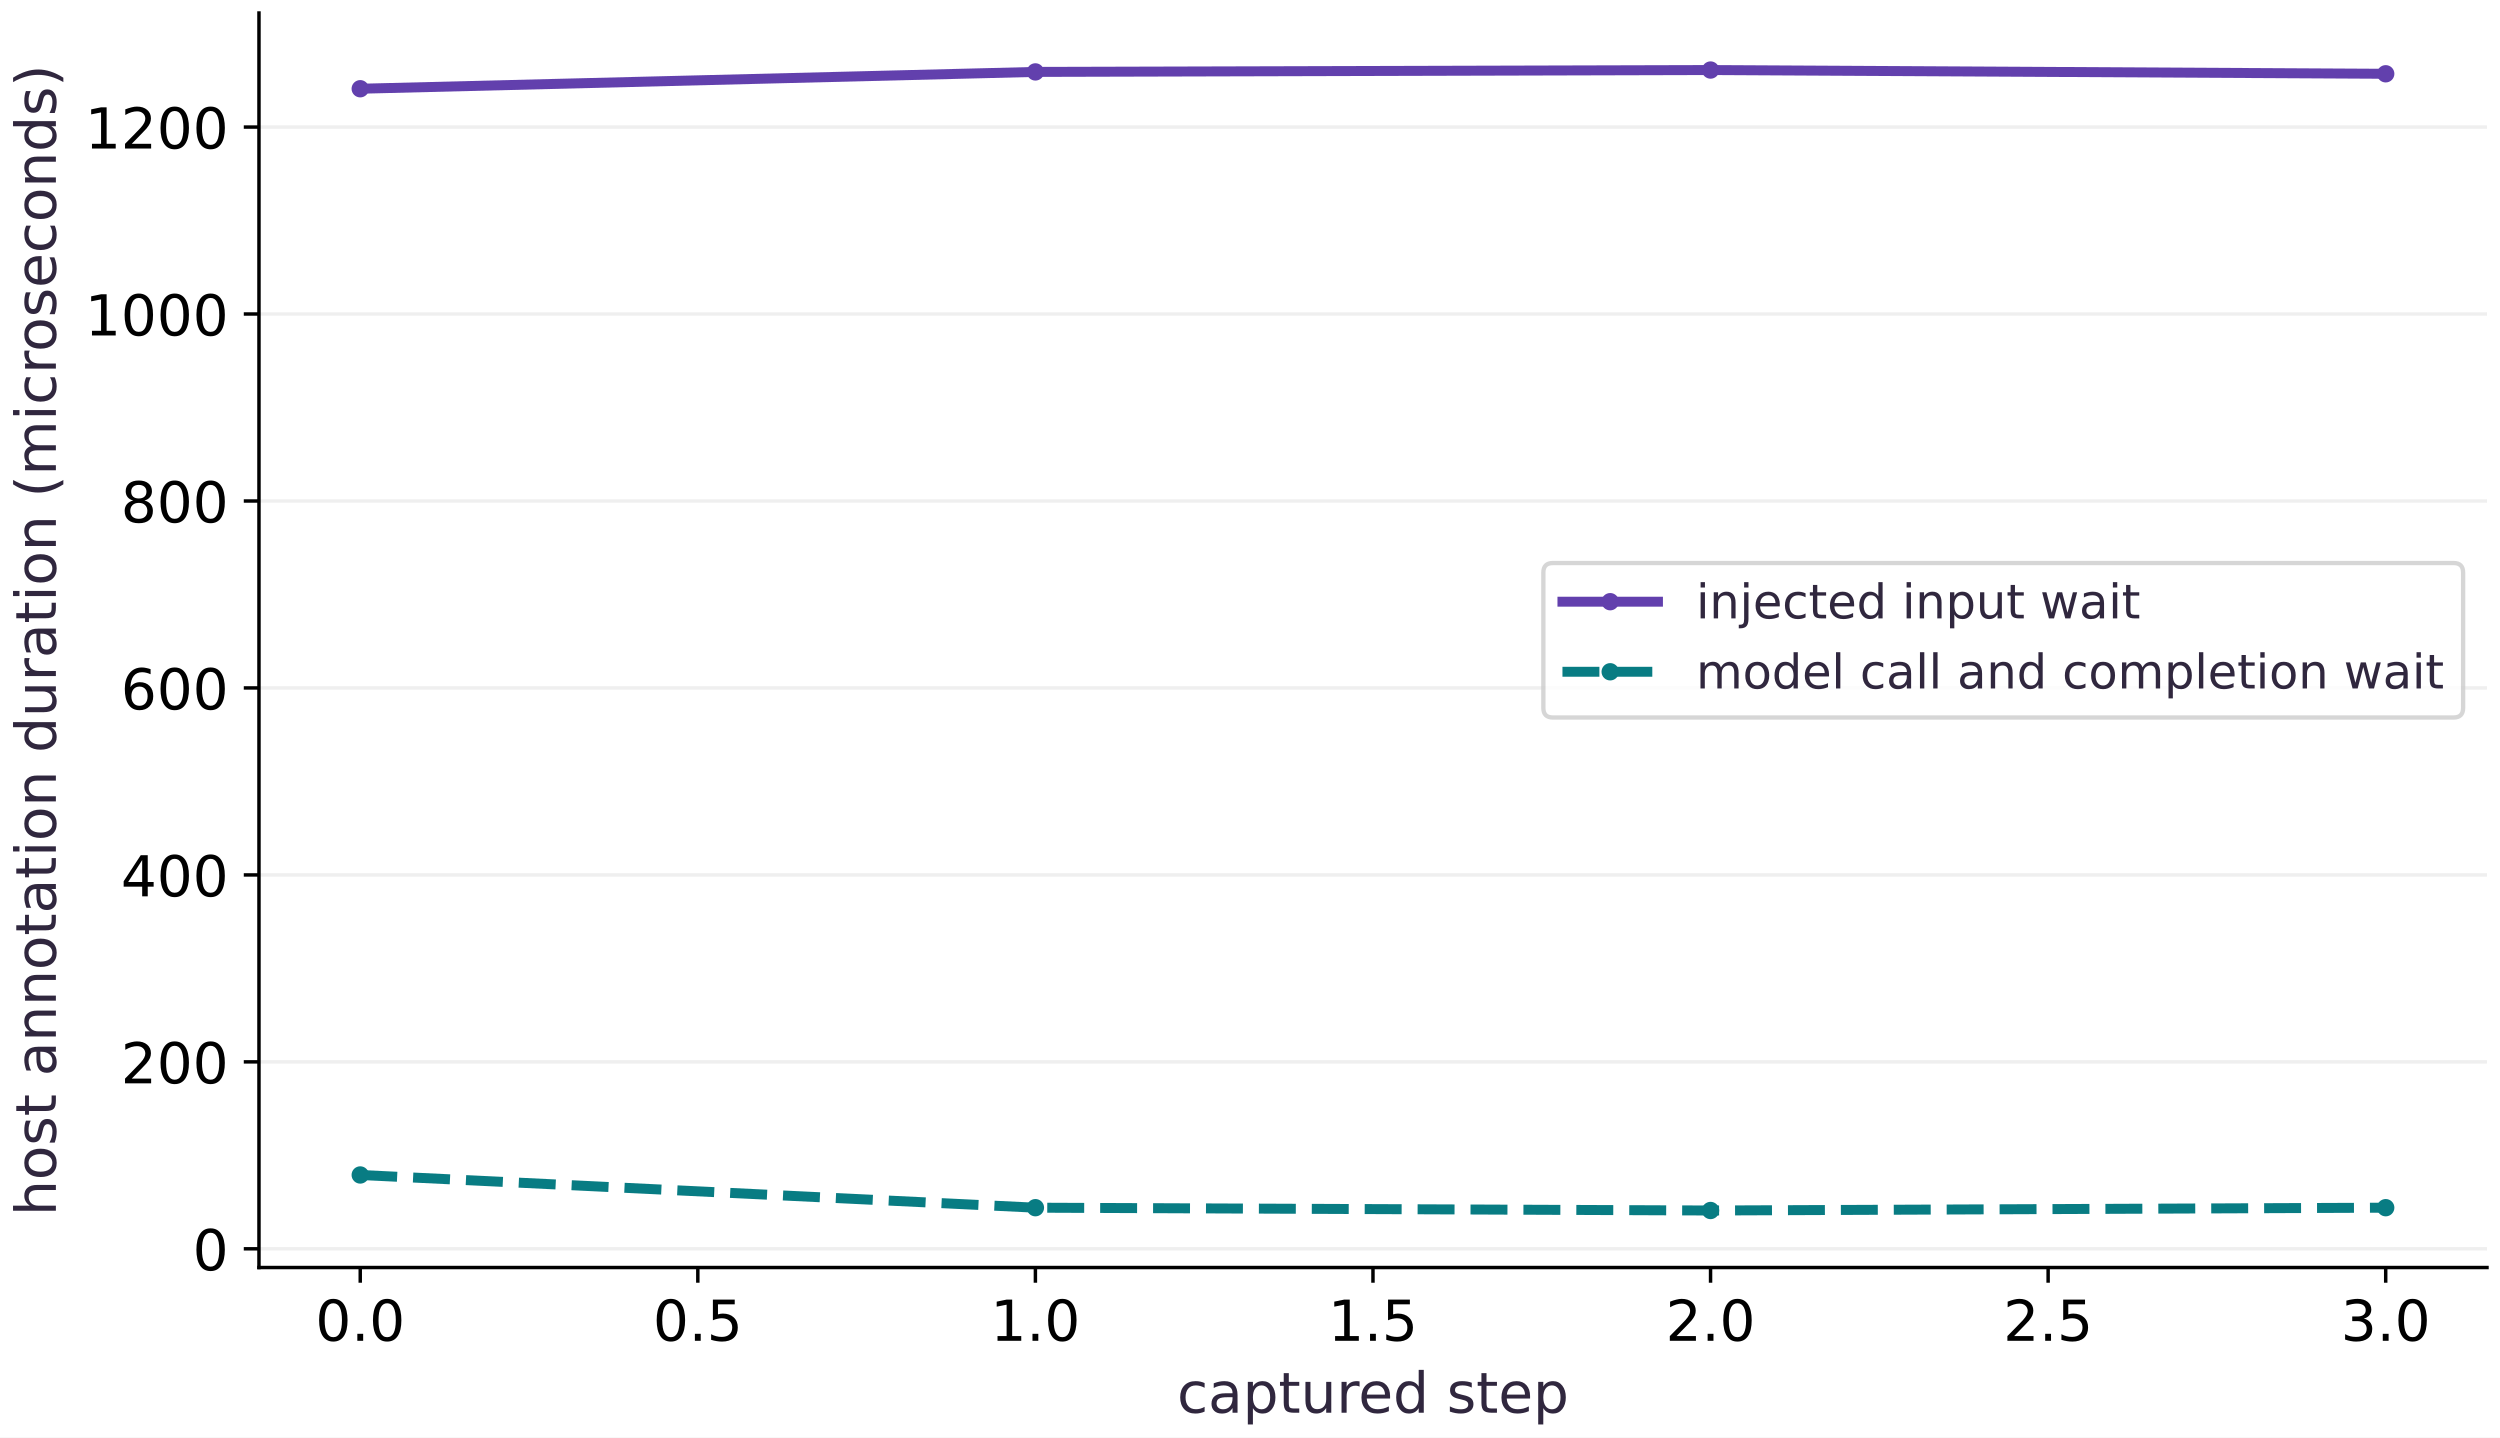
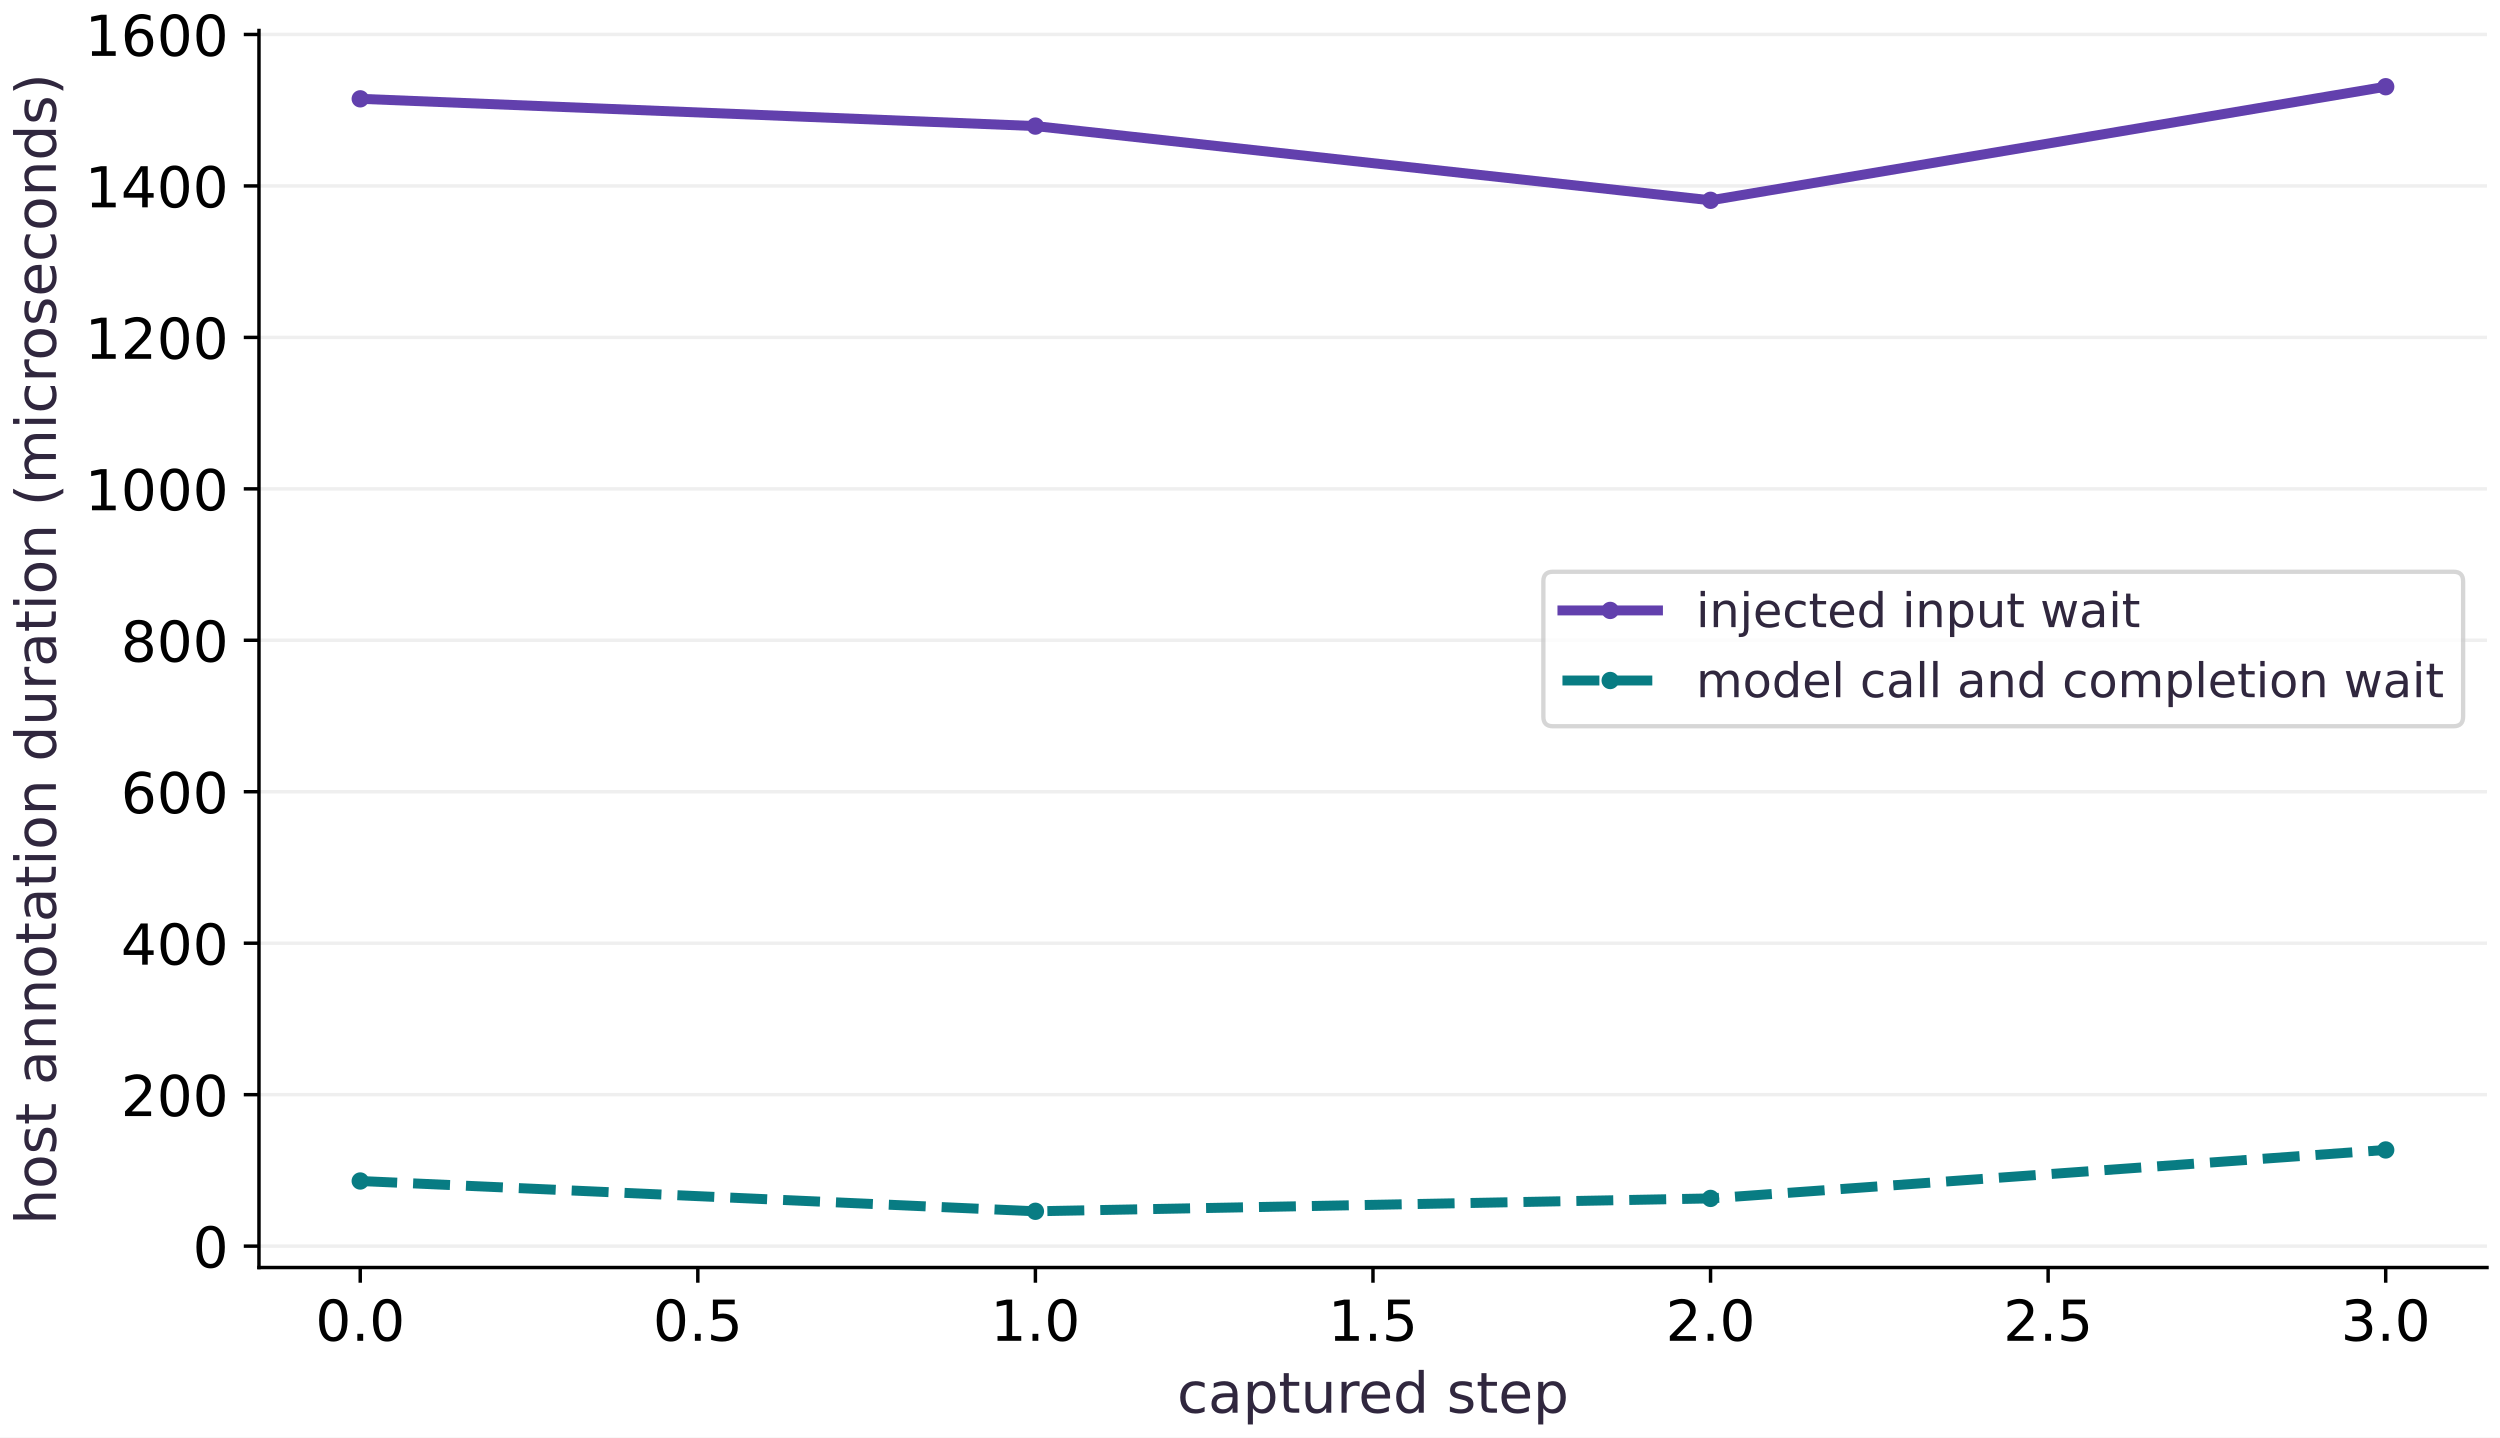
<svg xmlns="http://www.w3.org/2000/svg" xmlns:xlink="http://www.w3.org/1999/xlink" width="576pt" height="331.2pt" viewBox="0 0 576 331.2" version="1.1">
  <defs>
    <style type="text/css">*{stroke-linejoin: round; stroke-linecap: butt}</style>
  </defs>
  <g id="figure_1">
    <g id="patch_1">
      <path d="M 0 331.2  L 576 331.2  L 576 0  L 0 0  z " style="fill: #ffffff" />
    </g>
    <g id="axes_1">
      <g id="patch_2">
-         <path d="M 59.667 292.037  L 573 292.037  L 573 3  L 59.667 3  z " style="fill: #ffffff" />
+         <path d="M 59.667 292.037  L 573 292.037  L 573 7.024  L 59.667 7.024  z " style="fill: #ffffff" />
      </g>
      <g id="matplotlib.axis_1">
        <g id="xtick_1">
          <g id="line2d_1">
            <defs>
              <path id="ma033d0179f" d="M 0 0  L 0 3.5  " style="stroke: #000000; stroke-width: 0.8" />
            </defs>
            <g>
              <use xlink:href="#ma033d0179f" x="83" y="292.037" style="stroke: #000000; stroke-width: 0.8" />
            </g>
          </g>
          <g id="text_1">
            <text style="font-size: 13px; font-family: 'DejaVu Sans'; text-anchor: middle" x="83" y="308.915" transform="rotate(-0 83.00012 308.9146)">0.0</text>
          </g>
        </g>
        <g id="xtick_2">
          <g id="line2d_2">
            <g>
              <use xlink:href="#ma033d0179f" x="160.778" y="292.037" style="stroke: #000000; stroke-width: 0.8" />
            </g>
          </g>
          <g id="text_2">
            <text style="font-size: 13px; font-family: 'DejaVu Sans'; text-anchor: middle" x="160.778" y="308.915" transform="rotate(-0 160.7778 308.9146)">0.5</text>
          </g>
        </g>
        <g id="xtick_3">
          <g id="line2d_3">
            <g>
              <use xlink:href="#ma033d0179f" x="238.556" y="292.037" style="stroke: #000000; stroke-width: 0.8" />
            </g>
          </g>
          <g id="text_3">
            <text style="font-size: 13px; font-family: 'DejaVu Sans'; text-anchor: middle" x="238.556" y="308.915" transform="rotate(-0 238.5556 308.9146)">1.0</text>
          </g>
        </g>
        <g id="xtick_4">
          <g id="line2d_4">
            <g>
              <use xlink:href="#ma033d0179f" x="316.333" y="292.037" style="stroke: #000000; stroke-width: 0.8" />
            </g>
          </g>
          <g id="text_4">
            <text style="font-size: 13px; font-family: 'DejaVu Sans'; text-anchor: middle" x="316.333" y="308.915" transform="rotate(-0 316.3333 308.9146)">1.5</text>
          </g>
        </g>
        <g id="xtick_5">
          <g id="line2d_5">
            <g>
              <use xlink:href="#ma033d0179f" x="394.111" y="292.037" style="stroke: #000000; stroke-width: 0.8" />
            </g>
          </g>
          <g id="text_5">
            <text style="font-size: 13px; font-family: 'DejaVu Sans'; text-anchor: middle" x="394.111" y="308.915" transform="rotate(-0 394.111 308.9146)">2.0</text>
          </g>
        </g>
        <g id="xtick_6">
          <g id="line2d_6">
            <g>
              <use xlink:href="#ma033d0179f" x="471.889" y="292.037" style="stroke: #000000; stroke-width: 0.8" />
            </g>
          </g>
          <g id="text_6">
            <text style="font-size: 13px; font-family: 'DejaVu Sans'; text-anchor: middle" x="471.889" y="308.915" transform="rotate(-0 471.8887 308.9146)">2.5</text>
          </g>
        </g>
        <g id="xtick_7">
          <g id="line2d_7">
            <g>
              <use xlink:href="#ma033d0179f" x="549.666" y="292.037" style="stroke: #000000; stroke-width: 0.8" />
            </g>
          </g>
          <g id="text_7">
            <text style="font-size: 13px; font-family: 'DejaVu Sans'; text-anchor: middle" x="549.666" y="308.915" transform="rotate(-0 549.6664 308.9146)">3.0</text>
          </g>
        </g>
        <g id="text_8">
          <text style="font-size: 13px; font-family: 'DejaVu Sans'; text-anchor: middle; fill: #30273e" x="316.333" y="325.496" transform="rotate(-0 316.3333 325.4962)">captured step</text>
        </g>
      </g>
      <g id="matplotlib.axis_2">
        <g id="ytick_1">
          <g id="line2d_8">
-             <path d="M 59.667 287.729  L 573 287.729  " clip-path="url(#pcd8fe1b773)" style="fill: none; stroke: #b0b0b0; stroke-opacity: 0.2; stroke-width: 0.8; stroke-linecap: square" />
+             <path d="M 59.667 287.108  L 573 287.108  " clip-path="url(#p5d7e1cf367)" style="fill: none; stroke: #b0b0b0; stroke-opacity: 0.2; stroke-width: 0.8; stroke-linecap: square" />
          </g>
          <g id="line2d_9">
            <defs>
              <path id="mc0c4d2b732" d="M 0 0  L -3.5 0  " style="stroke: #000000; stroke-width: 0.8" />
            </defs>
            <g>
-               <use xlink:href="#mc0c4d2b732" x="59.667" y="287.729" style="stroke: #000000; stroke-width: 0.8" />
+               <use xlink:href="#mc0c4d2b732" x="59.667" y="287.108" style="stroke: #000000; stroke-width: 0.8" />
            </g>
          </g>
          <g id="text_9">
-             <text style="font-size: 13px; font-family: 'DejaVu Sans'; text-anchor: end" x="52.667" y="292.668" transform="rotate(-0 52.6668 292.6681)">0</text>
+             <text style="font-size: 13px; font-family: 'DejaVu Sans'; text-anchor: end" x="52.667" y="292.047" transform="rotate(-0 52.6668 292.0466)">0</text>
          </g>
        </g>
        <g id="ytick_2">
          <g id="line2d_10">
-             <path d="M 59.667 244.654  L 573 244.654  " clip-path="url(#pcd8fe1b773)" style="fill: none; stroke: #b0b0b0; stroke-opacity: 0.2; stroke-width: 0.8; stroke-linecap: square" />
+             <path d="M 59.667 252.212  L 573 252.212  " clip-path="url(#p5d7e1cf367)" style="fill: none; stroke: #b0b0b0; stroke-opacity: 0.2; stroke-width: 0.8; stroke-linecap: square" />
          </g>
          <g id="line2d_11">
            <g>
-               <use xlink:href="#mc0c4d2b732" x="59.667" y="244.654" style="stroke: #000000; stroke-width: 0.8" />
+               <use xlink:href="#mc0c4d2b732" x="59.667" y="252.212" style="stroke: #000000; stroke-width: 0.8" />
            </g>
          </g>
          <g id="text_10">
-             <text style="font-size: 13px; font-family: 'DejaVu Sans'; text-anchor: end" x="52.667" y="249.593" transform="rotate(-0 52.6668 249.5926)">200</text>
+             <text style="font-size: 13px; font-family: 'DejaVu Sans'; text-anchor: end" x="52.667" y="257.151" transform="rotate(-0 52.6668 257.1506)">200</text>
          </g>
        </g>
        <g id="ytick_3">
          <g id="line2d_12">
-             <path d="M 59.667 201.578  L 573 201.578  " clip-path="url(#pcd8fe1b773)" style="fill: none; stroke: #b0b0b0; stroke-opacity: 0.2; stroke-width: 0.8; stroke-linecap: square" />
+             <path d="M 59.667 217.316  L 573 217.316  " clip-path="url(#p5d7e1cf367)" style="fill: none; stroke: #b0b0b0; stroke-opacity: 0.2; stroke-width: 0.8; stroke-linecap: square" />
          </g>
          <g id="line2d_13">
            <g>
-               <use xlink:href="#mc0c4d2b732" x="59.667" y="201.578" style="stroke: #000000; stroke-width: 0.8" />
+               <use xlink:href="#mc0c4d2b732" x="59.667" y="217.316" style="stroke: #000000; stroke-width: 0.8" />
            </g>
          </g>
          <g id="text_11">
-             <text style="font-size: 13px; font-family: 'DejaVu Sans'; text-anchor: end" x="52.667" y="206.517" transform="rotate(-0 52.6668 206.5171)">400</text>
+             <text style="font-size: 13px; font-family: 'DejaVu Sans'; text-anchor: end" x="52.667" y="222.255" transform="rotate(-0 52.6668 222.2545)">400</text>
          </g>
        </g>
        <g id="ytick_4">
          <g id="line2d_14">
-             <path d="M 59.667 158.503  L 573 158.503  " clip-path="url(#pcd8fe1b773)" style="fill: none; stroke: #b0b0b0; stroke-opacity: 0.2; stroke-width: 0.8; stroke-linecap: square" />
+             <path d="M 59.667 182.42  L 573 182.42  " clip-path="url(#p5d7e1cf367)" style="fill: none; stroke: #b0b0b0; stroke-opacity: 0.2; stroke-width: 0.8; stroke-linecap: square" />
          </g>
          <g id="line2d_15">
            <g>
-               <use xlink:href="#mc0c4d2b732" x="59.667" y="158.503" style="stroke: #000000; stroke-width: 0.8" />
+               <use xlink:href="#mc0c4d2b732" x="59.667" y="182.42" style="stroke: #000000; stroke-width: 0.8" />
            </g>
          </g>
          <g id="text_12">
-             <text style="font-size: 13px; font-family: 'DejaVu Sans'; text-anchor: end" x="52.667" y="163.442" transform="rotate(-0 52.6668 163.4417)">600</text>
+             <text style="font-size: 13px; font-family: 'DejaVu Sans'; text-anchor: end" x="52.667" y="187.359" transform="rotate(-0 52.6668 187.3585)">600</text>
          </g>
        </g>
        <g id="ytick_5">
          <g id="line2d_16">
-             <path d="M 59.667 115.427  L 573 115.427  " clip-path="url(#pcd8fe1b773)" style="fill: none; stroke: #b0b0b0; stroke-opacity: 0.2; stroke-width: 0.8; stroke-linecap: square" />
+             <path d="M 59.667 147.524  L 573 147.524  " clip-path="url(#p5d7e1cf367)" style="fill: none; stroke: #b0b0b0; stroke-opacity: 0.2; stroke-width: 0.8; stroke-linecap: square" />
          </g>
          <g id="line2d_17">
            <g>
-               <use xlink:href="#mc0c4d2b732" x="59.667" y="115.427" style="stroke: #000000; stroke-width: 0.8" />
+               <use xlink:href="#mc0c4d2b732" x="59.667" y="147.524" style="stroke: #000000; stroke-width: 0.8" />
            </g>
          </g>
          <g id="text_13">
-             <text style="font-size: 13px; font-family: 'DejaVu Sans'; text-anchor: end" x="52.667" y="120.366" transform="rotate(-0 52.6668 120.3662)">800</text>
+             <text style="font-size: 13px; font-family: 'DejaVu Sans'; text-anchor: end" x="52.667" y="152.463" transform="rotate(-0 52.6668 152.4625)">800</text>
          </g>
        </g>
        <g id="ytick_6">
          <g id="line2d_18">
-             <path d="M 59.667 72.352  L 573 72.352  " clip-path="url(#pcd8fe1b773)" style="fill: none; stroke: #b0b0b0; stroke-opacity: 0.2; stroke-width: 0.8; stroke-linecap: square" />
+             <path d="M 59.667 112.628  L 573 112.628  " clip-path="url(#p5d7e1cf367)" style="fill: none; stroke: #b0b0b0; stroke-opacity: 0.2; stroke-width: 0.8; stroke-linecap: square" />
          </g>
          <g id="line2d_19">
            <g>
-               <use xlink:href="#mc0c4d2b732" x="59.667" y="72.352" style="stroke: #000000; stroke-width: 0.8" />
+               <use xlink:href="#mc0c4d2b732" x="59.667" y="112.628" style="stroke: #000000; stroke-width: 0.8" />
            </g>
          </g>
          <g id="text_14">
-             <text style="font-size: 13px; font-family: 'DejaVu Sans'; text-anchor: end" x="52.667" y="77.291" transform="rotate(-0 52.6668 77.29073)">1000</text>
+             <text style="font-size: 13px; font-family: 'DejaVu Sans'; text-anchor: end" x="52.667" y="117.567" transform="rotate(-0 52.6668 117.5665)">1000</text>
          </g>
        </g>
        <g id="ytick_7">
          <g id="line2d_20">
-             <path d="M 59.667 29.276  L 573 29.276  " clip-path="url(#pcd8fe1b773)" style="fill: none; stroke: #b0b0b0; stroke-opacity: 0.2; stroke-width: 0.8; stroke-linecap: square" />
+             <path d="M 59.667 77.732  L 573 77.732  " clip-path="url(#p5d7e1cf367)" style="fill: none; stroke: #b0b0b0; stroke-opacity: 0.2; stroke-width: 0.8; stroke-linecap: square" />
          </g>
          <g id="line2d_21">
            <g>
-               <use xlink:href="#mc0c4d2b732" x="59.667" y="29.276" style="stroke: #000000; stroke-width: 0.8" />
+               <use xlink:href="#mc0c4d2b732" x="59.667" y="77.732" style="stroke: #000000; stroke-width: 0.8" />
            </g>
          </g>
          <g id="text_15">
-             <text style="font-size: 13px; font-family: 'DejaVu Sans'; text-anchor: end" x="52.667" y="34.215" transform="rotate(-0 52.6668 34.21526)">1200</text>
-           </g>
-         </g>
-         <g id="text_16">
-           <text style="font-size: 13px; font-family: 'DejaVu Sans'; text-anchor: middle; fill: #30273e" x="12.878" y="147.518" transform="rotate(-90 12.87821 147.5184)">host annotation duration (microseconds)</text>
-         </g>
-       </g>
-       <g id="line2d_22">
-         <path d="M 83 20.446  L 238.556 16.569  L 394.111 16.138  L 549.666 17  " clip-path="url(#pcd8fe1b773)" style="fill: none; stroke: #6240ad; stroke-width: 2.3; stroke-linecap: square" />
+             <text style="font-size: 13px; font-family: 'DejaVu Sans'; text-anchor: end" x="52.667" y="82.671" transform="rotate(-0 52.6668 82.67053)">1200</text>
+           </g>
+         </g>
+         <g id="ytick_8">
+           <g id="line2d_22">
+             <path d="M 59.667 42.836  L 573 42.836  " clip-path="url(#p5d7e1cf367)" style="fill: none; stroke: #b0b0b0; stroke-opacity: 0.2; stroke-width: 0.8; stroke-linecap: square" />
+           </g>
+           <g id="line2d_23">
+             <g>
+               <use xlink:href="#mc0c4d2b732" x="59.667" y="42.836" style="stroke: #000000; stroke-width: 0.8" />
+             </g>
+           </g>
+           <g id="text_16">
+             <text style="font-size: 13px; font-family: 'DejaVu Sans'; text-anchor: end" x="52.667" y="47.775" transform="rotate(-0 52.6668 47.77452)">1400</text>
+           </g>
+         </g>
+         <g id="ytick_9">
+           <g id="line2d_24">
+             <path d="M 59.667 7.94  L 573 7.94  " clip-path="url(#p5d7e1cf367)" style="fill: none; stroke: #b0b0b0; stroke-opacity: 0.2; stroke-width: 0.8; stroke-linecap: square" />
+           </g>
+           <g id="line2d_25">
+             <g>
+               <use xlink:href="#mc0c4d2b732" x="59.667" y="7.94" style="stroke: #000000; stroke-width: 0.8" />
+             </g>
+           </g>
+           <g id="text_17">
+             <text style="font-size: 13px; font-family: 'DejaVu Sans'; text-anchor: end" x="52.667" y="12.879" transform="rotate(-0 52.6668 12.87852)">1600</text>
+           </g>
+         </g>
+         <g id="text_18">
+           <text style="font-size: 13px; font-family: 'DejaVu Sans'; text-anchor: middle; fill: #30273e" x="12.878" y="149.53" transform="rotate(-90 12.87821 149.5301)">host annotation duration (microseconds)</text>
+         </g>
+       </g>
+       <g id="line2d_26">
+         <path d="M 83 22.77  L 238.556 29.052  L 394.111 46.151  L 549.666 19.979  " clip-path="url(#p5d7e1cf367)" style="fill: none; stroke: #6240ad; stroke-width: 2.3; stroke-linecap: square" />
        <defs>
          <path id="mb5add634bd" d="M 0 1.5  C 0.398 1.5 0.779 1.342 1.061 1.061  C 1.342 0.779 1.5 0.398 1.5 0  C 1.5 -0.398 1.342 -0.779 1.061 -1.061  C 0.779 -1.342 0.398 -1.5 0 -1.5  C -0.398 -1.5 -0.779 -1.342 -1.061 -1.061  C -1.342 -0.779 -1.5 -0.398 -1.5 0  C -1.5 0.398 -1.342 0.779 -1.061 1.061  C -0.779 1.342 -0.398 1.5 0 1.5  z " style="stroke: #6240ad" />
        </defs>
-         <g clip-path="url(#pcd8fe1b773)">
-           <use xlink:href="#mb5add634bd" x="83" y="20.446" style="fill: #6240ad; stroke: #6240ad" />
-           <use xlink:href="#mb5add634bd" x="238.556" y="16.569" style="fill: #6240ad; stroke: #6240ad" />
-           <use xlink:href="#mb5add634bd" x="394.111" y="16.138" style="fill: #6240ad; stroke: #6240ad" />
-           <use xlink:href="#mb5add634bd" x="549.666" y="17" style="fill: #6240ad; stroke: #6240ad" />
-         </g>
-       </g>
-       <g id="line2d_23">
-         <path d="M 83 270.714  L 238.556 278.252  L 394.111 278.899  L 549.666 278.252  " clip-path="url(#pcd8fe1b773)" style="fill: none; stroke-dasharray: 8.51,3.68; stroke-dashoffset: 0; stroke: #087c83; stroke-width: 2.3" />
+         <g clip-path="url(#p5d7e1cf367)">
+           <use xlink:href="#mb5add634bd" x="83" y="22.77" style="fill: #6240ad; stroke: #6240ad" />
+           <use xlink:href="#mb5add634bd" x="238.556" y="29.052" style="fill: #6240ad; stroke: #6240ad" />
+           <use xlink:href="#mb5add634bd" x="394.111" y="46.151" style="fill: #6240ad; stroke: #6240ad" />
+           <use xlink:href="#mb5add634bd" x="549.666" y="19.979" style="fill: #6240ad; stroke: #6240ad" />
+         </g>
+       </g>
+       <g id="line2d_27">
+         <path d="M 83 272.102  L 238.556 279.081  L 394.111 276.115  L 549.666 264.949  " clip-path="url(#p5d7e1cf367)" style="fill: none; stroke-dasharray: 8.51,3.68; stroke-dashoffset: 0; stroke: #087c83; stroke-width: 2.3" />
        <defs>
          <path id="m8083776500" d="M 0 1.5  C 0.398 1.5 0.779 1.342 1.061 1.061  C 1.342 0.779 1.5 0.398 1.5 0  C 1.5 -0.398 1.342 -0.779 1.061 -1.061  C 0.779 -1.342 0.398 -1.5 0 -1.5  C -0.398 -1.5 -0.779 -1.342 -1.061 -1.061  C -1.342 -0.779 -1.5 -0.398 -1.5 0  C -1.5 0.398 -1.342 0.779 -1.061 1.061  C -0.779 1.342 -0.398 1.5 0 1.5  z " style="stroke: #087c83" />
        </defs>
-         <g clip-path="url(#pcd8fe1b773)">
-           <use xlink:href="#m8083776500" x="83" y="270.714" style="fill: #087c83; stroke: #087c83" />
-           <use xlink:href="#m8083776500" x="238.556" y="278.252" style="fill: #087c83; stroke: #087c83" />
-           <use xlink:href="#m8083776500" x="394.111" y="278.899" style="fill: #087c83; stroke: #087c83" />
-           <use xlink:href="#m8083776500" x="549.666" y="278.252" style="fill: #087c83; stroke: #087c83" />
+         <g clip-path="url(#p5d7e1cf367)">
+           <use xlink:href="#m8083776500" x="83" y="272.102" style="fill: #087c83; stroke: #087c83" />
+           <use xlink:href="#m8083776500" x="238.556" y="279.081" style="fill: #087c83; stroke: #087c83" />
+           <use xlink:href="#m8083776500" x="394.111" y="276.115" style="fill: #087c83; stroke: #087c83" />
+           <use xlink:href="#m8083776500" x="549.666" y="264.949" style="fill: #087c83; stroke: #087c83" />
        </g>
      </g>
      <g id="patch_3">
-         <path d="M 59.667 292.037  L 59.667 3  " style="fill: none; stroke: #000000; stroke-width: 0.8; stroke-linejoin: miter; stroke-linecap: square" />
+         <path d="M 59.667 292.037  L 59.667 7.024  " style="fill: none; stroke: #000000; stroke-width: 0.8; stroke-linejoin: miter; stroke-linecap: square" />
      </g>
      <g id="patch_4">
        <path d="M 59.667 292.037  L 573 292.037  " style="fill: none; stroke: #000000; stroke-width: 0.8; stroke-linejoin: miter; stroke-linecap: square" />
      </g>
      <g id="legend_1">
        <g id="patch_5">
-           <path d="M 357.79 165.314  L 565.3 165.314  Q 567.5 165.314 567.5 163.114  L 567.5 131.923  Q 567.5 129.722 565.3 129.722  L 357.79 129.722  Q 355.59 129.722 355.59 131.923  L 355.59 163.114  Q 355.59 165.314 357.79 165.314  z " style="fill: #ffffff; opacity: 0.8; stroke: #cccccc; stroke-linejoin: miter" />
-         </g>
-         <g id="line2d_24">
-           <path d="M 359.99 138.631  L 370.99 138.631  L 381.99 138.631  " style="fill: none; stroke: #6240ad; stroke-width: 2.3; stroke-linecap: square" />
+           <path d="M 357.79 167.326  L 565.3 167.326  Q 567.5 167.326 567.5 165.126  L 567.5 133.934  Q 567.5 131.734 565.3 131.734  L 357.79 131.734  Q 355.59 131.734 355.59 133.934  L 355.59 165.126  Q 355.59 167.326 357.79 167.326  z " style="fill: #ffffff; opacity: 0.8; stroke: #cccccc; stroke-linejoin: miter" />
+         </g>
+         <g id="line2d_28">
+           <path d="M 359.99 140.642  L 370.99 140.642  L 381.99 140.642  " style="fill: none; stroke: #6240ad; stroke-width: 2.3; stroke-linecap: square" />
          <g>
-             <use xlink:href="#mb5add634bd" x="370.99" y="138.631" style="fill: #6240ad; stroke: #6240ad" />
-           </g>
-         </g>
-         <g id="text_17">
-           <text style="font-size: 11px; font-family: 'DejaVu Sans'; text-anchor: start; fill: #30273e" x="390.79" y="142.481" transform="rotate(-0 390.7899 142.4808)">injected input wait</text>
-         </g>
-         <g id="line2d_25">
-           <path d="M 359.99 154.777  L 370.99 154.777  L 381.99 154.777  " style="fill: none; stroke-dasharray: 8.51,3.68; stroke-dashoffset: 0; stroke: #087c83; stroke-width: 2.3" />
+             <use xlink:href="#mb5add634bd" x="370.99" y="140.642" style="fill: #6240ad; stroke: #6240ad" />
+           </g>
+         </g>
+         <g id="text_19">
+           <text style="font-size: 11px; font-family: 'DejaVu Sans'; text-anchor: start; fill: #30273e" x="390.79" y="144.492" transform="rotate(-0 390.7899 144.4924)">injected input wait</text>
+         </g>
+         <g id="line2d_29">
+           <path d="M 359.99 156.788  L 370.99 156.788  L 381.99 156.788  " style="fill: none; stroke-dasharray: 8.51,3.68; stroke-dashoffset: 0; stroke: #087c83; stroke-width: 2.3" />
          <g>
-             <use xlink:href="#m8083776500" x="370.99" y="154.777" style="fill: #087c83; stroke: #087c83" />
-           </g>
-         </g>
-         <g id="text_18">
-           <text style="font-size: 11px; font-family: 'DejaVu Sans'; text-anchor: start; fill: #30273e" x="390.79" y="158.627" transform="rotate(-0 390.7899 158.6267)">model call and completion wait</text>
+             <use xlink:href="#m8083776500" x="370.99" y="156.788" style="fill: #087c83; stroke: #087c83" />
+           </g>
+         </g>
+         <g id="text_20">
+           <text style="font-size: 11px; font-family: 'DejaVu Sans'; text-anchor: start; fill: #30273e" x="390.79" y="160.638" transform="rotate(-0 390.7899 160.6384)">model call and completion wait</text>
        </g>
      </g>
    </g>
  </g>
  <defs>
-     <clipPath id="pcd8fe1b773">
-       <rect x="59.667" y="3" width="513.333" height="289.036" />
+     <clipPath id="p5d7e1cf367">
+       <rect x="59.667" y="7.024" width="513.333" height="285.013" />
    </clipPath>
  </defs>
</svg>
